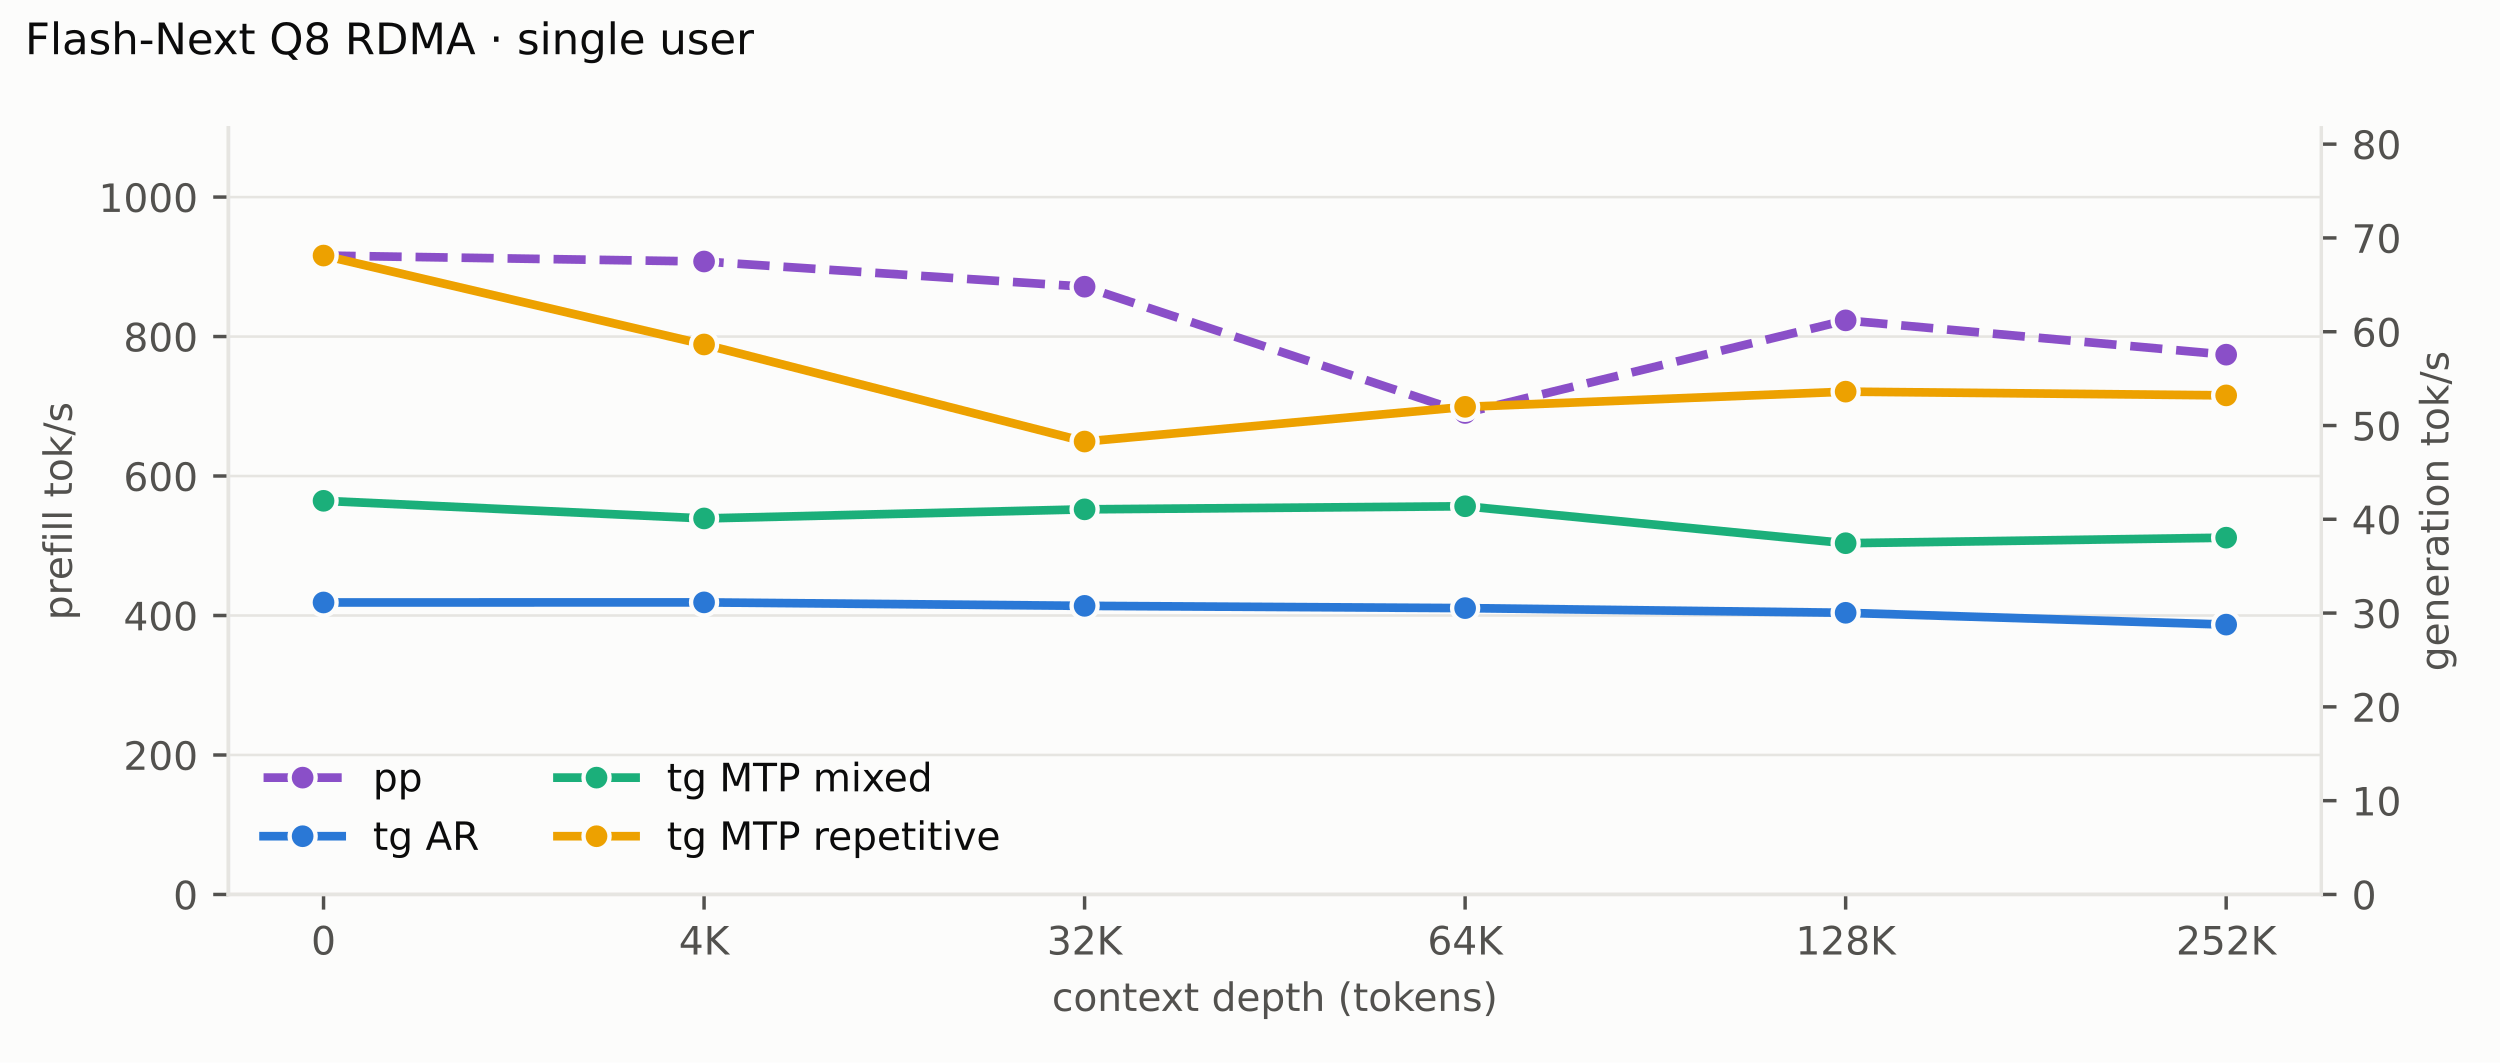
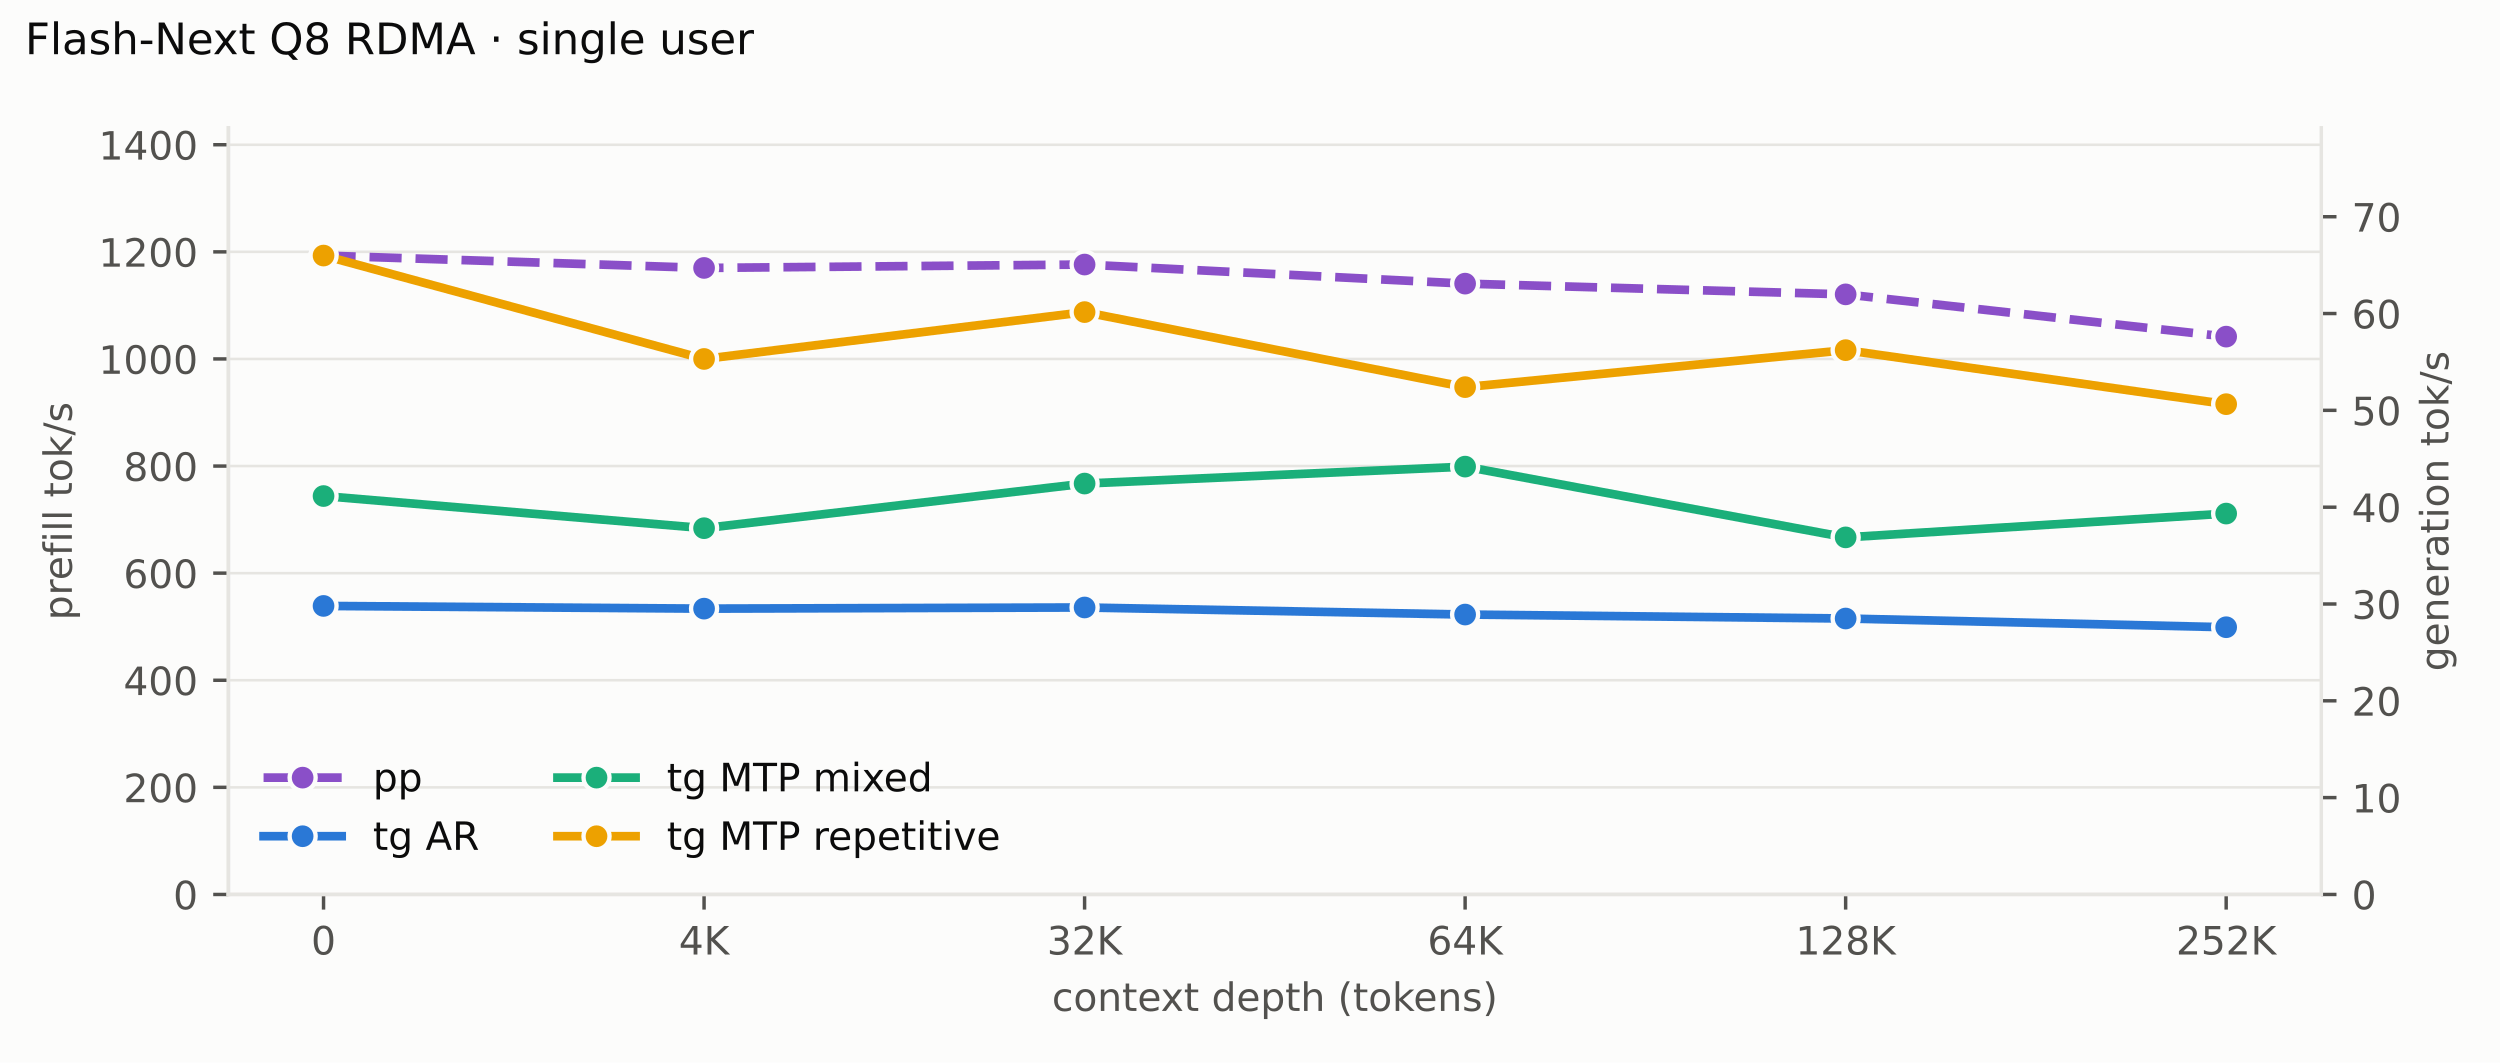
<svg xmlns="http://www.w3.org/2000/svg" xmlns:xlink="http://www.w3.org/1999/xlink" width="576pt" height="244.8pt" viewBox="0 0 576 244.8" version="1.1">
  <defs>
    <style type="text/css">*{stroke-linejoin: round; stroke-linecap: butt}</style>
  </defs>
  <g id="figure_1">
    <g id="patch_1">
      <path d="M 0 244.8 L 576 244.8 L 576 0 L 0 0 z " style="fill: #fcfcfb" />
    </g>
    <g id="axes_1">
      <g id="patch_2">
        <path d="M 52.626 206.079 L 534.827 206.079 L 534.827 29.441 L 52.626 29.441 z " style="fill: #fcfcfb" />
      </g>
      <g id="matplotlib.axis_1">
        <g id="xtick_1">
          <g id="line2d_1">
            <defs>
              <path id="m1ebf051f68" d="M 0 0 L 0 3.5 " style="stroke: #52514e; stroke-width: 0.8" />
            </defs>
            <g>
              <use xlink:href="#m1ebf051f68" x="74.544" y="206.079" style="fill: #52514e; stroke: #52514e; stroke-width: 0.8" />
            </g>
          </g>
          <g id="text_1">
            <text style="font-size: 9px; font-family: 'DejaVu Sans', 'Bitstream Vera Sans', 'Computer Modern Sans Serif', 'Lucida Grande', 'Verdana', 'Geneva', 'Lucid', 'Arial', 'Helvetica', 'Avant Garde', sans-serif; text-anchor: middle; fill: #52514e" x="74.544" y="219.917" transform="rotate(-0 74.54394 219.9172)">0</text>
          </g>
        </g>
        <g id="xtick_2">
          <g id="line2d_2">
            <g>
              <use xlink:href="#m1ebf051f68" x="162.217" y="206.079" style="fill: #52514e; stroke: #52514e; stroke-width: 0.8" />
            </g>
          </g>
          <g id="text_2">
            <text style="font-size: 9px; font-family: 'DejaVu Sans', 'Bitstream Vera Sans', 'Computer Modern Sans Serif', 'Lucida Grande', 'Verdana', 'Geneva', 'Lucid', 'Arial', 'Helvetica', 'Avant Garde', sans-serif; text-anchor: middle; fill: #52514e" x="162.217" y="219.917" transform="rotate(-0 162.2169 219.9172)">4K</text>
          </g>
        </g>
        <g id="xtick_3">
          <g id="line2d_3">
            <g>
              <use xlink:href="#m1ebf051f68" x="249.89" y="206.079" style="fill: #52514e; stroke: #52514e; stroke-width: 0.8" />
            </g>
          </g>
          <g id="text_3">
            <text style="font-size: 9px; font-family: 'DejaVu Sans', 'Bitstream Vera Sans', 'Computer Modern Sans Serif', 'Lucida Grande', 'Verdana', 'Geneva', 'Lucid', 'Arial', 'Helvetica', 'Avant Garde', sans-serif; text-anchor: middle; fill: #52514e" x="249.89" y="219.917" transform="rotate(-0 249.8898 219.9172)">32K</text>
          </g>
        </g>
        <g id="xtick_4">
          <g id="line2d_4">
            <g>
              <use xlink:href="#m1ebf051f68" x="337.563" y="206.079" style="fill: #52514e; stroke: #52514e; stroke-width: 0.8" />
            </g>
          </g>
          <g id="text_4">
            <text style="font-size: 9px; font-family: 'DejaVu Sans', 'Bitstream Vera Sans', 'Computer Modern Sans Serif', 'Lucida Grande', 'Verdana', 'Geneva', 'Lucid', 'Arial', 'Helvetica', 'Avant Garde', sans-serif; text-anchor: middle; fill: #52514e" x="337.563" y="219.917" transform="rotate(-0 337.5627 219.9172)">64K</text>
          </g>
        </g>
        <g id="xtick_5">
          <g id="line2d_5">
            <g>
              <use xlink:href="#m1ebf051f68" x="425.236" y="206.079" style="fill: #52514e; stroke: #52514e; stroke-width: 0.8" />
            </g>
          </g>
          <g id="text_5">
            <text style="font-size: 9px; font-family: 'DejaVu Sans', 'Bitstream Vera Sans', 'Computer Modern Sans Serif', 'Lucida Grande', 'Verdana', 'Geneva', 'Lucid', 'Arial', 'Helvetica', 'Avant Garde', sans-serif; text-anchor: middle; fill: #52514e" x="425.236" y="219.917" transform="rotate(-0 425.2356 219.9172)">128K</text>
          </g>
        </g>
        <g id="xtick_6">
          <g id="line2d_6">
            <g>
              <use xlink:href="#m1ebf051f68" x="512.909" y="206.079" style="fill: #52514e; stroke: #52514e; stroke-width: 0.8" />
            </g>
          </g>
          <g id="text_6">
            <text style="font-size: 9px; font-family: 'DejaVu Sans', 'Bitstream Vera Sans', 'Computer Modern Sans Serif', 'Lucida Grande', 'Verdana', 'Geneva', 'Lucid', 'Arial', 'Helvetica', 'Avant Garde', sans-serif; text-anchor: middle; fill: #52514e" x="512.909" y="219.917" transform="rotate(-0 512.9086 219.9172)">252K</text>
          </g>
        </g>
        <g id="text_7">
          <text style="font-size: 9px; font-family: 'DejaVu Sans', 'Bitstream Vera Sans', 'Computer Modern Sans Serif', 'Lucida Grande', 'Verdana', 'Geneva', 'Lucid', 'Arial', 'Helvetica', 'Avant Garde', sans-serif; text-anchor: middle; fill: #52514e" x="293.726" y="232.918" transform="rotate(-0 293.7262 232.9179)">context depth (tokens)</text>
        </g>
      </g>
      <g id="matplotlib.axis_2">
        <g id="ytick_1">
          <g id="line2d_7">
-             <path d="M 52.626 206.079 L 534.827 206.079 " clip-path="url(#p992c8e643e)" style="fill: none; stroke: #e6e5e1; stroke-width: 0.6; stroke-linecap: square" />
+             <path d="M 52.626 206.079 L 534.827 206.079 " clip-path="url(#p1c8e4bab62)" style="fill: none; stroke: #e6e5e1; stroke-width: 0.6; stroke-linecap: square" />
          </g>
          <g id="line2d_8">
            <defs>
              <path id="m680e5b1e24" d="M 0 0 L -3.5 0 " style="stroke: #52514e; stroke-width: 0.8" />
            </defs>
            <g>
              <use xlink:href="#m680e5b1e24" x="52.626" y="206.079" style="fill: #52514e; stroke: #52514e; stroke-width: 0.8" />
            </g>
          </g>
          <g id="text_8">
            <text style="font-size: 9px; font-family: 'DejaVu Sans', 'Bitstream Vera Sans', 'Computer Modern Sans Serif', 'Lucida Grande', 'Verdana', 'Geneva', 'Lucid', 'Arial', 'Helvetica', 'Avant Garde', sans-serif; text-anchor: end; fill: #52514e" x="45.626" y="209.498" transform="rotate(-0 45.6257 209.4982)">0</text>
          </g>
        </g>
        <g id="ytick_2">
          <g id="line2d_9">
-             <path d="M 52.626 173.945 L 534.827 173.945 " clip-path="url(#p992c8e643e)" style="fill: none; stroke: #e6e5e1; stroke-width: 0.6; stroke-linecap: square" />
+             <path d="M 52.626 181.403 L 534.827 181.403 " clip-path="url(#p1c8e4bab62)" style="fill: none; stroke: #e6e5e1; stroke-width: 0.6; stroke-linecap: square" />
          </g>
          <g id="line2d_10">
            <g>
-               <use xlink:href="#m680e5b1e24" x="52.626" y="173.945" style="fill: #52514e; stroke: #52514e; stroke-width: 0.8" />
+               <use xlink:href="#m680e5b1e24" x="52.626" y="181.403" style="fill: #52514e; stroke: #52514e; stroke-width: 0.8" />
            </g>
          </g>
          <g id="text_9">
-             <text style="font-size: 9px; font-family: 'DejaVu Sans', 'Bitstream Vera Sans', 'Computer Modern Sans Serif', 'Lucida Grande', 'Verdana', 'Geneva', 'Lucid', 'Arial', 'Helvetica', 'Avant Garde', sans-serif; text-anchor: end; fill: #52514e" x="45.626" y="177.364" transform="rotate(-0 45.6257 177.364)">200</text>
+             <text style="font-size: 9px; font-family: 'DejaVu Sans', 'Bitstream Vera Sans', 'Computer Modern Sans Serif', 'Lucida Grande', 'Verdana', 'Geneva', 'Lucid', 'Arial', 'Helvetica', 'Avant Garde', sans-serif; text-anchor: end; fill: #52514e" x="45.626" y="184.822" transform="rotate(-0 45.6257 184.8224)">200</text>
          </g>
        </g>
        <g id="ytick_3">
          <g id="line2d_11">
-             <path d="M 52.626 141.811 L 534.827 141.811 " clip-path="url(#p992c8e643e)" style="fill: none; stroke: #e6e5e1; stroke-width: 0.6; stroke-linecap: square" />
+             <path d="M 52.626 156.728 L 534.827 156.728 " clip-path="url(#p1c8e4bab62)" style="fill: none; stroke: #e6e5e1; stroke-width: 0.6; stroke-linecap: square" />
          </g>
          <g id="line2d_12">
            <g>
-               <use xlink:href="#m680e5b1e24" x="52.626" y="141.811" style="fill: #52514e; stroke: #52514e; stroke-width: 0.8" />
+               <use xlink:href="#m680e5b1e24" x="52.626" y="156.728" style="fill: #52514e; stroke: #52514e; stroke-width: 0.8" />
            </g>
          </g>
          <g id="text_10">
-             <text style="font-size: 9px; font-family: 'DejaVu Sans', 'Bitstream Vera Sans', 'Computer Modern Sans Serif', 'Lucida Grande', 'Verdana', 'Geneva', 'Lucid', 'Arial', 'Helvetica', 'Avant Garde', sans-serif; text-anchor: end; fill: #52514e" x="45.626" y="145.23" transform="rotate(-0 45.6257 145.2298)">400</text>
+             <text style="font-size: 9px; font-family: 'DejaVu Sans', 'Bitstream Vera Sans', 'Computer Modern Sans Serif', 'Lucida Grande', 'Verdana', 'Geneva', 'Lucid', 'Arial', 'Helvetica', 'Avant Garde', sans-serif; text-anchor: end; fill: #52514e" x="45.626" y="160.147" transform="rotate(-0 45.6257 160.1466)">400</text>
          </g>
        </g>
        <g id="ytick_4">
          <g id="line2d_13">
-             <path d="M 52.626 109.677 L 534.827 109.677 " clip-path="url(#p992c8e643e)" style="fill: none; stroke: #e6e5e1; stroke-width: 0.6; stroke-linecap: square" />
+             <path d="M 52.626 132.052 L 534.827 132.052 " clip-path="url(#p1c8e4bab62)" style="fill: none; stroke: #e6e5e1; stroke-width: 0.6; stroke-linecap: square" />
          </g>
          <g id="line2d_14">
            <g>
-               <use xlink:href="#m680e5b1e24" x="52.626" y="109.677" style="fill: #52514e; stroke: #52514e; stroke-width: 0.8" />
+               <use xlink:href="#m680e5b1e24" x="52.626" y="132.052" style="fill: #52514e; stroke: #52514e; stroke-width: 0.8" />
            </g>
          </g>
          <g id="text_11">
-             <text style="font-size: 9px; font-family: 'DejaVu Sans', 'Bitstream Vera Sans', 'Computer Modern Sans Serif', 'Lucida Grande', 'Verdana', 'Geneva', 'Lucid', 'Arial', 'Helvetica', 'Avant Garde', sans-serif; text-anchor: end; fill: #52514e" x="45.626" y="113.096" transform="rotate(-0 45.6257 113.0956)">600</text>
+             <text style="font-size: 9px; font-family: 'DejaVu Sans', 'Bitstream Vera Sans', 'Computer Modern Sans Serif', 'Lucida Grande', 'Verdana', 'Geneva', 'Lucid', 'Arial', 'Helvetica', 'Avant Garde', sans-serif; text-anchor: end; fill: #52514e" x="45.626" y="135.471" transform="rotate(-0 45.6257 135.4707)">600</text>
          </g>
        </g>
        <g id="ytick_5">
          <g id="line2d_15">
-             <path d="M 52.626 77.542 L 534.827 77.542 " clip-path="url(#p992c8e643e)" style="fill: none; stroke: #e6e5e1; stroke-width: 0.6; stroke-linecap: square" />
+             <path d="M 52.626 107.376 L 534.827 107.376 " clip-path="url(#p1c8e4bab62)" style="fill: none; stroke: #e6e5e1; stroke-width: 0.6; stroke-linecap: square" />
          </g>
          <g id="line2d_16">
            <g>
-               <use xlink:href="#m680e5b1e24" x="52.626" y="77.542" style="fill: #52514e; stroke: #52514e; stroke-width: 0.8" />
+               <use xlink:href="#m680e5b1e24" x="52.626" y="107.376" style="fill: #52514e; stroke: #52514e; stroke-width: 0.8" />
            </g>
          </g>
          <g id="text_12">
-             <text style="font-size: 9px; font-family: 'DejaVu Sans', 'Bitstream Vera Sans', 'Computer Modern Sans Serif', 'Lucida Grande', 'Verdana', 'Geneva', 'Lucid', 'Arial', 'Helvetica', 'Avant Garde', sans-serif; text-anchor: end; fill: #52514e" x="45.626" y="80.961" transform="rotate(-0 45.6257 80.96142)">800</text>
+             <text style="font-size: 9px; font-family: 'DejaVu Sans', 'Bitstream Vera Sans', 'Computer Modern Sans Serif', 'Lucida Grande', 'Verdana', 'Geneva', 'Lucid', 'Arial', 'Helvetica', 'Avant Garde', sans-serif; text-anchor: end; fill: #52514e" x="45.626" y="110.795" transform="rotate(-0 45.6257 110.7949)">800</text>
          </g>
        </g>
        <g id="ytick_6">
          <g id="line2d_17">
-             <path d="M 52.626 45.408 L 534.827 45.408 " clip-path="url(#p992c8e643e)" style="fill: none; stroke: #e6e5e1; stroke-width: 0.6; stroke-linecap: square" />
+             <path d="M 52.626 82.7 L 534.827 82.7 " clip-path="url(#p1c8e4bab62)" style="fill: none; stroke: #e6e5e1; stroke-width: 0.6; stroke-linecap: square" />
          </g>
          <g id="line2d_18">
            <g>
-               <use xlink:href="#m680e5b1e24" x="52.626" y="45.408" style="fill: #52514e; stroke: #52514e; stroke-width: 0.8" />
+               <use xlink:href="#m680e5b1e24" x="52.626" y="82.7" style="fill: #52514e; stroke: #52514e; stroke-width: 0.8" />
            </g>
          </g>
          <g id="text_13">
-             <text style="font-size: 9px; font-family: 'DejaVu Sans', 'Bitstream Vera Sans', 'Computer Modern Sans Serif', 'Lucida Grande', 'Verdana', 'Geneva', 'Lucid', 'Arial', 'Helvetica', 'Avant Garde', sans-serif; text-anchor: end; fill: #52514e" x="45.626" y="48.827" transform="rotate(-0 45.6257 48.82721)">1000</text>
-           </g>
-         </g>
-         <g id="text_14">
+             <text style="font-size: 9px; font-family: 'DejaVu Sans', 'Bitstream Vera Sans', 'Computer Modern Sans Serif', 'Lucida Grande', 'Verdana', 'Geneva', 'Lucid', 'Arial', 'Helvetica', 'Avant Garde', sans-serif; text-anchor: end; fill: #52514e" x="45.626" y="86.119" transform="rotate(-0 45.6257 86.11906)">1000</text>
+           </g>
+         </g>
+         <g id="ytick_7">
+           <g id="line2d_19">
+             <path d="M 52.626 58.024 L 534.827 58.024 " clip-path="url(#p1c8e4bab62)" style="fill: none; stroke: #e6e5e1; stroke-width: 0.6; stroke-linecap: square" />
+           </g>
+           <g id="line2d_20">
+             <g>
+               <use xlink:href="#m680e5b1e24" x="52.626" y="58.024" style="fill: #52514e; stroke: #52514e; stroke-width: 0.8" />
+             </g>
+           </g>
+           <g id="text_14">
+             <text style="font-size: 9px; font-family: 'DejaVu Sans', 'Bitstream Vera Sans', 'Computer Modern Sans Serif', 'Lucida Grande', 'Verdana', 'Geneva', 'Lucid', 'Arial', 'Helvetica', 'Avant Garde', sans-serif; text-anchor: end; fill: #52514e" x="45.626" y="61.443" transform="rotate(-0 45.6257 61.44323)">1200</text>
+           </g>
+         </g>
+         <g id="ytick_8">
+           <g id="line2d_21">
+             <path d="M 52.626 33.348 L 534.827 33.348 " clip-path="url(#p1c8e4bab62)" style="fill: none; stroke: #e6e5e1; stroke-width: 0.6; stroke-linecap: square" />
+           </g>
+           <g id="line2d_22">
+             <g>
+               <use xlink:href="#m680e5b1e24" x="52.626" y="33.348" style="fill: #52514e; stroke: #52514e; stroke-width: 0.8" />
+             </g>
+           </g>
+           <g id="text_15">
+             <text style="font-size: 9px; font-family: 'DejaVu Sans', 'Bitstream Vera Sans', 'Computer Modern Sans Serif', 'Lucida Grande', 'Verdana', 'Geneva', 'Lucid', 'Arial', 'Helvetica', 'Avant Garde', sans-serif; text-anchor: end; fill: #52514e" x="45.626" y="36.767" transform="rotate(-0 45.6257 36.76739)">1400</text>
+           </g>
+         </g>
+         <g id="text_16">
          <text style="font-size: 9px; font-family: 'DejaVu Sans', 'Bitstream Vera Sans', 'Computer Modern Sans Serif', 'Lucida Grande', 'Verdana', 'Geneva', 'Lucid', 'Arial', 'Helvetica', 'Avant Garde', sans-serif; text-anchor: middle; fill: #52514e" x="16.559" y="117.76" transform="rotate(-90 16.55859 117.76)">prefill tok/s</text>
        </g>
      </g>
-       <g id="line2d_19">
-         <path d="M 74.544 58.881 L 162.217 60.251 L 249.89 66.056 L 337.563 95.149 L 425.236 73.813 L 512.909 81.717 " clip-path="url(#p992c8e643e)" style="fill: none; stroke-dasharray: 7.4,3.2; stroke-dashoffset: 0; stroke: #8a4fc8; stroke-width: 2" />
+       <g id="line2d_23">
+         <path d="M 74.544 58.881 L 162.217 61.733 L 249.89 60.952 L 337.563 65.349 L 425.236 67.822 L 512.909 77.559 " clip-path="url(#p1c8e4bab62)" style="fill: none; stroke-dasharray: 7.4,3.2; stroke-dashoffset: 0; stroke: #8a4fc8; stroke-width: 2" />
        <defs>
          <path id="m92508c45fb" d="M 0 3 C 0.796 3 1.559 2.684 2.121 2.121 C 2.684 1.559 3 0.796 3 0 C 3 -0.796 2.684 -1.559 2.121 -2.121 C 1.559 -2.684 0.796 -3 0 -3 C -0.796 -3 -1.559 -2.684 -2.121 -2.121 C -2.684 -1.559 -3 -0.796 -3 0 C -3 0.796 -2.684 1.559 -2.121 2.121 C -1.559 2.684 -0.796 3 0 3 z " style="stroke: #fcfcfb" />
        </defs>
-         <g clip-path="url(#p992c8e643e)">
+         <g clip-path="url(#p1c8e4bab62)">
          <use xlink:href="#m92508c45fb" x="74.544" y="58.881" style="fill: #8a4fc8; stroke: #fcfcfb" />
-           <use xlink:href="#m92508c45fb" x="162.217" y="60.251" style="fill: #8a4fc8; stroke: #fcfcfb" />
-           <use xlink:href="#m92508c45fb" x="249.89" y="66.056" style="fill: #8a4fc8; stroke: #fcfcfb" />
-           <use xlink:href="#m92508c45fb" x="337.563" y="95.149" style="fill: #8a4fc8; stroke: #fcfcfb" />
-           <use xlink:href="#m92508c45fb" x="425.236" y="73.813" style="fill: #8a4fc8; stroke: #fcfcfb" />
-           <use xlink:href="#m92508c45fb" x="512.909" y="81.717" style="fill: #8a4fc8; stroke: #fcfcfb" />
+           <use xlink:href="#m92508c45fb" x="162.217" y="61.733" style="fill: #8a4fc8; stroke: #fcfcfb" />
+           <use xlink:href="#m92508c45fb" x="249.89" y="60.952" style="fill: #8a4fc8; stroke: #fcfcfb" />
+           <use xlink:href="#m92508c45fb" x="337.563" y="65.349" style="fill: #8a4fc8; stroke: #fcfcfb" />
+           <use xlink:href="#m92508c45fb" x="425.236" y="67.822" style="fill: #8a4fc8; stroke: #fcfcfb" />
+           <use xlink:href="#m92508c45fb" x="512.909" y="77.559" style="fill: #8a4fc8; stroke: #fcfcfb" />
        </g>
      </g>
      <g id="patch_3">
        <path d="M 52.626 206.079 L 52.626 29.441 " style="fill: none; stroke: #e6e5e1; stroke-width: 0.8; stroke-linejoin: miter; stroke-linecap: square" />
      </g>
      <g id="patch_4">
        <path d="M 52.626 206.079 L 534.827 206.079 " style="fill: none; stroke: #e6e5e1; stroke-width: 0.8; stroke-linejoin: miter; stroke-linecap: square" />
      </g>
      <g id="legend_1">
-         <g id="line2d_20">
+         <g id="line2d_24">
          <path d="M 60.726 179.166 L 69.726 179.166 L 78.726 179.166 " style="fill: none; stroke-dasharray: 7.4,3.2; stroke-dashoffset: 0; stroke: #8a4fc8; stroke-width: 2" />
          <g>
            <use xlink:href="#m92508c45fb" x="69.726" y="179.166" style="fill: #8a4fc8; stroke: #fcfcfb" />
          </g>
        </g>
-         <g id="text_15">
+         <g id="text_17">
          <text style="font-size: 9px; font-family: 'DejaVu Sans', 'Bitstream Vera Sans', 'Computer Modern Sans Serif', 'Lucida Grande', 'Verdana', 'Geneva', 'Lucid', 'Arial', 'Helvetica', 'Avant Garde', sans-serif; text-anchor: start; fill: #0b0b0b" x="85.926" y="182.316" transform="rotate(-0 85.9257 182.3165)">pp</text>
        </g>
-         <g id="line2d_21">
+         <g id="line2d_25">
          <path d="M 60.726 192.667 L 69.726 192.667 L 78.726 192.667 " style="fill: none; stroke: #2a78d6; stroke-width: 2; stroke-linecap: square" />
          <defs>
            <path id="m91930ba968" d="M 0 3 C 0.796 3 1.559 2.684 2.121 2.121 C 2.684 1.559 3 0.796 3 0 C 3 -0.796 2.684 -1.559 2.121 -2.121 C 1.559 -2.684 0.796 -3 0 -3 C -0.796 -3 -1.559 -2.684 -2.121 -2.121 C -2.684 -1.559 -3 -0.796 -3 0 C -3 0.796 -2.684 1.559 -2.121 2.121 C -1.559 2.684 -0.796 3 0 3 z " style="stroke: #fcfcfb" />
          </defs>
          <g>
            <use xlink:href="#m91930ba968" x="69.726" y="192.667" style="fill: #2a78d6; stroke: #fcfcfb" />
          </g>
        </g>
-         <g id="text_16">
+         <g id="text_18">
          <text style="font-size: 9px; font-family: 'DejaVu Sans', 'Bitstream Vera Sans', 'Computer Modern Sans Serif', 'Lucida Grande', 'Verdana', 'Geneva', 'Lucid', 'Arial', 'Helvetica', 'Avant Garde', sans-serif; text-anchor: start; fill: #0b0b0b" x="85.926" y="195.817" transform="rotate(-0 85.9257 195.8172)">tg AR</text>
        </g>
-         <g id="line2d_22">
+         <g id="line2d_26">
          <path d="M 128.438 179.166 L 137.438 179.166 L 146.438 179.166 " style="fill: none; stroke: #1baf7a; stroke-width: 2; stroke-linecap: square" />
          <defs>
            <path id="m52f97da8ad" d="M 0 3 C 0.796 3 1.559 2.684 2.121 2.121 C 2.684 1.559 3 0.796 3 0 C 3 -0.796 2.684 -1.559 2.121 -2.121 C 1.559 -2.684 0.796 -3 0 -3 C -0.796 -3 -1.559 -2.684 -2.121 -2.121 C -2.684 -1.559 -3 -0.796 -3 0 C -3 0.796 -2.684 1.559 -2.121 2.121 C -1.559 2.684 -0.796 3 0 3 z " style="stroke: #fcfcfb" />
          </defs>
          <g>
            <use xlink:href="#m52f97da8ad" x="137.438" y="179.166" style="fill: #1baf7a; stroke: #fcfcfb" />
          </g>
        </g>
-         <g id="text_17">
+         <g id="text_19">
          <text style="font-size: 9px; font-family: 'DejaVu Sans', 'Bitstream Vera Sans', 'Computer Modern Sans Serif', 'Lucida Grande', 'Verdana', 'Geneva', 'Lucid', 'Arial', 'Helvetica', 'Avant Garde', sans-serif; text-anchor: start; fill: #0b0b0b" x="153.638" y="182.316" transform="rotate(-0 153.638 182.3165)">tg MTP mixed</text>
        </g>
-         <g id="line2d_23">
+         <g id="line2d_27">
          <path d="M 128.438 192.667 L 137.438 192.667 L 146.438 192.667 " style="fill: none; stroke: #eda100; stroke-width: 2; stroke-linecap: square" />
          <defs>
            <path id="mb9ac056d34" d="M 0 3 C 0.796 3 1.559 2.684 2.121 2.121 C 2.684 1.559 3 0.796 3 0 C 3 -0.796 2.684 -1.559 2.121 -2.121 C 1.559 -2.684 0.796 -3 0 -3 C -0.796 -3 -1.559 -2.684 -2.121 -2.121 C -2.684 -1.559 -3 -0.796 -3 0 C -3 0.796 -2.684 1.559 -2.121 2.121 C -1.559 2.684 -0.796 3 0 3 z " style="stroke: #fcfcfb" />
          </defs>
          <g>
            <use xlink:href="#mb9ac056d34" x="137.438" y="192.667" style="fill: #eda100; stroke: #fcfcfb" />
          </g>
        </g>
-         <g id="text_18">
+         <g id="text_20">
          <text style="font-size: 9px; font-family: 'DejaVu Sans', 'Bitstream Vera Sans', 'Computer Modern Sans Serif', 'Lucida Grande', 'Verdana', 'Geneva', 'Lucid', 'Arial', 'Helvetica', 'Avant Garde', sans-serif; text-anchor: start; fill: #0b0b0b" x="153.638" y="195.817" transform="rotate(-0 153.638 195.8172)">tg MTP repetitive</text>
        </g>
      </g>
    </g>
    <g id="axes_2">
      <g id="matplotlib.axis_3">
-         <g id="ytick_7">
-           <g id="line2d_24">
+         <g id="ytick_9">
+           <g id="line2d_28">
            <defs>
              <path id="m785927a59f" d="M 0 0 L 3.5 0 " style="stroke: #52514e; stroke-width: 0.8" />
            </defs>
            <g>
              <use xlink:href="#m785927a59f" x="534.827" y="206.079" style="fill: #52514e; stroke: #52514e; stroke-width: 0.8" />
            </g>
          </g>
-           <g id="text_19">
+           <g id="text_21">
            <text style="font-size: 9px; font-family: 'DejaVu Sans', 'Bitstream Vera Sans', 'Computer Modern Sans Serif', 'Lucida Grande', 'Verdana', 'Geneva', 'Lucid', 'Arial', 'Helvetica', 'Avant Garde', sans-serif; text-anchor: start; fill: #52514e" x="541.827" y="209.498" transform="rotate(-0 541.8268 209.4982)">0</text>
          </g>
        </g>
-         <g id="ytick_8">
-           <g id="line2d_25">
-             <g>
-               <use xlink:href="#m785927a59f" x="534.827" y="184.471" style="fill: #52514e; stroke: #52514e; stroke-width: 0.8" />
-             </g>
-           </g>
-           <g id="text_20">
-             <text style="font-size: 9px; font-family: 'DejaVu Sans', 'Bitstream Vera Sans', 'Computer Modern Sans Serif', 'Lucida Grande', 'Verdana', 'Geneva', 'Lucid', 'Arial', 'Helvetica', 'Avant Garde', sans-serif; text-anchor: start; fill: #52514e" x="541.827" y="187.889" transform="rotate(-0 541.8268 187.8895)">10</text>
-           </g>
-         </g>
-         <g id="ytick_9">
-           <g id="line2d_26">
-             <g>
-               <use xlink:href="#m785927a59f" x="534.827" y="162.862" style="fill: #52514e; stroke: #52514e; stroke-width: 0.8" />
-             </g>
-           </g>
-           <g id="text_21">
-             <text style="font-size: 9px; font-family: 'DejaVu Sans', 'Bitstream Vera Sans', 'Computer Modern Sans Serif', 'Lucida Grande', 'Verdana', 'Geneva', 'Lucid', 'Arial', 'Helvetica', 'Avant Garde', sans-serif; text-anchor: start; fill: #52514e" x="541.827" y="166.281" transform="rotate(-0 541.8268 166.2808)">20</text>
-           </g>
-         </g>
        <g id="ytick_10">
-           <g id="line2d_27">
-             <g>
-               <use xlink:href="#m785927a59f" x="534.827" y="141.253" style="fill: #52514e; stroke: #52514e; stroke-width: 0.8" />
+           <g id="line2d_29">
+             <g>
+               <use xlink:href="#m785927a59f" x="534.827" y="183.773" style="fill: #52514e; stroke: #52514e; stroke-width: 0.8" />
            </g>
          </g>
          <g id="text_22">
-             <text style="font-size: 9px; font-family: 'DejaVu Sans', 'Bitstream Vera Sans', 'Computer Modern Sans Serif', 'Lucida Grande', 'Verdana', 'Geneva', 'Lucid', 'Arial', 'Helvetica', 'Avant Garde', sans-serif; text-anchor: start; fill: #52514e" x="541.827" y="144.672" transform="rotate(-0 541.8268 144.672)">30</text>
+             <text style="font-size: 9px; font-family: 'DejaVu Sans', 'Bitstream Vera Sans', 'Computer Modern Sans Serif', 'Lucida Grande', 'Verdana', 'Geneva', 'Lucid', 'Arial', 'Helvetica', 'Avant Garde', sans-serif; text-anchor: start; fill: #52514e" x="541.827" y="187.192" transform="rotate(-0 541.8268 187.192)">10</text>
          </g>
        </g>
        <g id="ytick_11">
-           <g id="line2d_28">
-             <g>
-               <use xlink:href="#m785927a59f" x="534.827" y="119.644" style="fill: #52514e; stroke: #52514e; stroke-width: 0.8" />
+           <g id="line2d_30">
+             <g>
+               <use xlink:href="#m785927a59f" x="534.827" y="161.467" style="fill: #52514e; stroke: #52514e; stroke-width: 0.8" />
            </g>
          </g>
          <g id="text_23">
-             <text style="font-size: 9px; font-family: 'DejaVu Sans', 'Bitstream Vera Sans', 'Computer Modern Sans Serif', 'Lucida Grande', 'Verdana', 'Geneva', 'Lucid', 'Arial', 'Helvetica', 'Avant Garde', sans-serif; text-anchor: start; fill: #52514e" x="541.827" y="123.063" transform="rotate(-0 541.8268 123.0633)">40</text>
+             <text style="font-size: 9px; font-family: 'DejaVu Sans', 'Bitstream Vera Sans', 'Computer Modern Sans Serif', 'Lucida Grande', 'Verdana', 'Geneva', 'Lucid', 'Arial', 'Helvetica', 'Avant Garde', sans-serif; text-anchor: start; fill: #52514e" x="541.827" y="164.886" transform="rotate(-0 541.8268 164.8858)">20</text>
          </g>
        </g>
        <g id="ytick_12">
-           <g id="line2d_29">
-             <g>
-               <use xlink:href="#m785927a59f" x="534.827" y="98.036" style="fill: #52514e; stroke: #52514e; stroke-width: 0.8" />
+           <g id="line2d_31">
+             <g>
+               <use xlink:href="#m785927a59f" x="534.827" y="139.161" style="fill: #52514e; stroke: #52514e; stroke-width: 0.8" />
            </g>
          </g>
          <g id="text_24">
-             <text style="font-size: 9px; font-family: 'DejaVu Sans', 'Bitstream Vera Sans', 'Computer Modern Sans Serif', 'Lucida Grande', 'Verdana', 'Geneva', 'Lucid', 'Arial', 'Helvetica', 'Avant Garde', sans-serif; text-anchor: start; fill: #52514e" x="541.827" y="101.455" transform="rotate(-0 541.8268 101.4545)">50</text>
+             <text style="font-size: 9px; font-family: 'DejaVu Sans', 'Bitstream Vera Sans', 'Computer Modern Sans Serif', 'Lucida Grande', 'Verdana', 'Geneva', 'Lucid', 'Arial', 'Helvetica', 'Avant Garde', sans-serif; text-anchor: start; fill: #52514e" x="541.827" y="142.58" transform="rotate(-0 541.8268 142.5796)">30</text>
          </g>
        </g>
        <g id="ytick_13">
-           <g id="line2d_30">
-             <g>
-               <use xlink:href="#m785927a59f" x="534.827" y="76.427" style="fill: #52514e; stroke: #52514e; stroke-width: 0.8" />
+           <g id="line2d_32">
+             <g>
+               <use xlink:href="#m785927a59f" x="534.827" y="116.854" style="fill: #52514e; stroke: #52514e; stroke-width: 0.8" />
            </g>
          </g>
          <g id="text_25">
-             <text style="font-size: 9px; font-family: 'DejaVu Sans', 'Bitstream Vera Sans', 'Computer Modern Sans Serif', 'Lucida Grande', 'Verdana', 'Geneva', 'Lucid', 'Arial', 'Helvetica', 'Avant Garde', sans-serif; text-anchor: start; fill: #52514e" x="541.827" y="79.846" transform="rotate(-0 541.8268 79.84578)">60</text>
+             <text style="font-size: 9px; font-family: 'DejaVu Sans', 'Bitstream Vera Sans', 'Computer Modern Sans Serif', 'Lucida Grande', 'Verdana', 'Geneva', 'Lucid', 'Arial', 'Helvetica', 'Avant Garde', sans-serif; text-anchor: start; fill: #52514e" x="541.827" y="120.273" transform="rotate(-0 541.8268 120.2734)">40</text>
          </g>
        </g>
        <g id="ytick_14">
-           <g id="line2d_31">
-             <g>
-               <use xlink:href="#m785927a59f" x="534.827" y="54.818" style="fill: #52514e; stroke: #52514e; stroke-width: 0.8" />
+           <g id="line2d_33">
+             <g>
+               <use xlink:href="#m785927a59f" x="534.827" y="94.548" style="fill: #52514e; stroke: #52514e; stroke-width: 0.8" />
            </g>
          </g>
          <g id="text_26">
-             <text style="font-size: 9px; font-family: 'DejaVu Sans', 'Bitstream Vera Sans', 'Computer Modern Sans Serif', 'Lucida Grande', 'Verdana', 'Geneva', 'Lucid', 'Arial', 'Helvetica', 'Avant Garde', sans-serif; text-anchor: start; fill: #52514e" x="541.827" y="58.237" transform="rotate(-0 541.8268 58.23703)">70</text>
+             <text style="font-size: 9px; font-family: 'DejaVu Sans', 'Bitstream Vera Sans', 'Computer Modern Sans Serif', 'Lucida Grande', 'Verdana', 'Geneva', 'Lucid', 'Arial', 'Helvetica', 'Avant Garde', sans-serif; text-anchor: start; fill: #52514e" x="541.827" y="97.967" transform="rotate(-0 541.8268 97.96713)">50</text>
          </g>
        </g>
        <g id="ytick_15">
-           <g id="line2d_32">
-             <g>
-               <use xlink:href="#m785927a59f" x="534.827" y="33.209" style="fill: #52514e; stroke: #52514e; stroke-width: 0.8" />
+           <g id="line2d_34">
+             <g>
+               <use xlink:href="#m785927a59f" x="534.827" y="72.242" style="fill: #52514e; stroke: #52514e; stroke-width: 0.8" />
            </g>
          </g>
          <g id="text_27">
-             <text style="font-size: 9px; font-family: 'DejaVu Sans', 'Bitstream Vera Sans', 'Computer Modern Sans Serif', 'Lucida Grande', 'Verdana', 'Geneva', 'Lucid', 'Arial', 'Helvetica', 'Avant Garde', sans-serif; text-anchor: start; fill: #52514e" x="541.827" y="36.628" transform="rotate(-0 541.8268 36.62829)">80</text>
-           </g>
-         </g>
-         <g id="text_28">
+             <text style="font-size: 9px; font-family: 'DejaVu Sans', 'Bitstream Vera Sans', 'Computer Modern Sans Serif', 'Lucida Grande', 'Verdana', 'Geneva', 'Lucid', 'Arial', 'Helvetica', 'Avant Garde', sans-serif; text-anchor: start; fill: #52514e" x="541.827" y="75.661" transform="rotate(-0 541.8268 75.66091)">60</text>
+           </g>
+         </g>
+         <g id="ytick_16">
+           <g id="line2d_35">
+             <g>
+               <use xlink:href="#m785927a59f" x="534.827" y="49.936" style="fill: #52514e; stroke: #52514e; stroke-width: 0.8" />
+             </g>
+           </g>
+           <g id="text_28">
+             <text style="font-size: 9px; font-family: 'DejaVu Sans', 'Bitstream Vera Sans', 'Computer Modern Sans Serif', 'Lucida Grande', 'Verdana', 'Geneva', 'Lucid', 'Arial', 'Helvetica', 'Avant Garde', sans-serif; text-anchor: start; fill: #52514e" x="541.827" y="53.355" transform="rotate(-0 541.8268 53.35468)">70</text>
+           </g>
+         </g>
+         <g id="text_29">
          <text style="font-size: 9px; font-family: 'DejaVu Sans', 'Bitstream Vera Sans', 'Computer Modern Sans Serif', 'Lucida Grande', 'Verdana', 'Geneva', 'Lucid', 'Arial', 'Helvetica', 'Avant Garde', sans-serif; text-anchor: middle; fill: #52514e" x="564.118" y="117.76" transform="rotate(-90 564.1179 117.76)">generation tok/s</text>
        </g>
      </g>
-       <g id="line2d_33">
-         <path d="M 74.544 138.811 L 162.217 138.79 L 249.89 139.589 L 337.563 140.108 L 425.236 141.188 L 512.909 143.911 " clip-path="url(#p992c8e643e)" style="fill: none; stroke: #2a78d6; stroke-width: 2; stroke-linecap: square" />
-         <g clip-path="url(#p992c8e643e)">
-           <use xlink:href="#m91930ba968" x="74.544" y="138.811" style="fill: #2a78d6; stroke: #fcfcfb" />
-           <use xlink:href="#m91930ba968" x="162.217" y="138.79" style="fill: #2a78d6; stroke: #fcfcfb" />
-           <use xlink:href="#m91930ba968" x="249.89" y="139.589" style="fill: #2a78d6; stroke: #fcfcfb" />
-           <use xlink:href="#m91930ba968" x="337.563" y="140.108" style="fill: #2a78d6; stroke: #fcfcfb" />
-           <use xlink:href="#m91930ba968" x="425.236" y="141.188" style="fill: #2a78d6; stroke: #fcfcfb" />
-           <use xlink:href="#m91930ba968" x="512.909" y="143.911" style="fill: #2a78d6; stroke: #fcfcfb" />
-         </g>
-       </g>
-       <g id="line2d_34">
-         <path d="M 74.544 115.387 L 162.217 119.45 L 249.89 117.354 L 337.563 116.641 L 425.236 125.155 L 512.909 123.88 " clip-path="url(#p992c8e643e)" style="fill: none; stroke: #1baf7a; stroke-width: 2; stroke-linecap: square" />
-         <g clip-path="url(#p992c8e643e)">
-           <use xlink:href="#m52f97da8ad" x="74.544" y="115.387" style="fill: #1baf7a; stroke: #fcfcfb" />
-           <use xlink:href="#m52f97da8ad" x="162.217" y="119.45" style="fill: #1baf7a; stroke: #fcfcfb" />
-           <use xlink:href="#m52f97da8ad" x="249.89" y="117.354" style="fill: #1baf7a; stroke: #fcfcfb" />
-           <use xlink:href="#m52f97da8ad" x="337.563" y="116.641" style="fill: #1baf7a; stroke: #fcfcfb" />
-           <use xlink:href="#m52f97da8ad" x="425.236" y="125.155" style="fill: #1baf7a; stroke: #fcfcfb" />
-           <use xlink:href="#m52f97da8ad" x="512.909" y="123.88" style="fill: #1baf7a; stroke: #fcfcfb" />
-         </g>
-       </g>
-       <g id="line2d_35">
-         <path d="M 74.544 58.881 L 162.217 79.366 L 249.89 101.731 L 337.563 93.735 L 425.236 90.235 L 512.909 91.099 " clip-path="url(#p992c8e643e)" style="fill: none; stroke: #eda100; stroke-width: 2; stroke-linecap: square" />
-         <g clip-path="url(#p992c8e643e)">
+       <g id="line2d_36">
+         <path d="M 74.544 139.607 L 162.217 140.231 L 249.89 139.964 L 337.563 141.592 L 425.236 142.507 L 512.909 144.514 " clip-path="url(#p1c8e4bab62)" style="fill: none; stroke: #2a78d6; stroke-width: 2; stroke-linecap: square" />
+         <g clip-path="url(#p1c8e4bab62)">
+           <use xlink:href="#m91930ba968" x="74.544" y="139.607" style="fill: #2a78d6; stroke: #fcfcfb" />
+           <use xlink:href="#m91930ba968" x="162.217" y="140.231" style="fill: #2a78d6; stroke: #fcfcfb" />
+           <use xlink:href="#m91930ba968" x="249.89" y="139.964" style="fill: #2a78d6; stroke: #fcfcfb" />
+           <use xlink:href="#m91930ba968" x="337.563" y="141.592" style="fill: #2a78d6; stroke: #fcfcfb" />
+           <use xlink:href="#m91930ba968" x="425.236" y="142.507" style="fill: #2a78d6; stroke: #fcfcfb" />
+           <use xlink:href="#m91930ba968" x="512.909" y="144.514" style="fill: #2a78d6; stroke: #fcfcfb" />
+         </g>
+       </g>
+       <g id="line2d_37">
+         <path d="M 74.544 114.289 L 162.217 121.695 L 249.89 111.412 L 337.563 107.508 L 425.236 123.814 L 512.909 118.327 " clip-path="url(#p1c8e4bab62)" style="fill: none; stroke: #1baf7a; stroke-width: 2; stroke-linecap: square" />
+         <g clip-path="url(#p1c8e4bab62)">
+           <use xlink:href="#m52f97da8ad" x="74.544" y="114.289" style="fill: #1baf7a; stroke: #fcfcfb" />
+           <use xlink:href="#m52f97da8ad" x="162.217" y="121.695" style="fill: #1baf7a; stroke: #fcfcfb" />
+           <use xlink:href="#m52f97da8ad" x="249.89" y="111.412" style="fill: #1baf7a; stroke: #fcfcfb" />
+           <use xlink:href="#m52f97da8ad" x="337.563" y="107.508" style="fill: #1baf7a; stroke: #fcfcfb" />
+           <use xlink:href="#m52f97da8ad" x="425.236" y="123.814" style="fill: #1baf7a; stroke: #fcfcfb" />
+           <use xlink:href="#m52f97da8ad" x="512.909" y="118.327" style="fill: #1baf7a; stroke: #fcfcfb" />
+         </g>
+       </g>
+       <g id="line2d_38">
+         <path d="M 74.544 58.881 L 162.217 82.704 L 249.89 71.907 L 337.563 89.195 L 425.236 80.674 L 512.909 93.121 " clip-path="url(#p1c8e4bab62)" style="fill: none; stroke: #eda100; stroke-width: 2; stroke-linecap: square" />
+         <g clip-path="url(#p1c8e4bab62)">
          <use xlink:href="#mb9ac056d34" x="74.544" y="58.881" style="fill: #eda100; stroke: #fcfcfb" />
-           <use xlink:href="#mb9ac056d34" x="162.217" y="79.366" style="fill: #eda100; stroke: #fcfcfb" />
-           <use xlink:href="#mb9ac056d34" x="249.89" y="101.731" style="fill: #eda100; stroke: #fcfcfb" />
-           <use xlink:href="#mb9ac056d34" x="337.563" y="93.735" style="fill: #eda100; stroke: #fcfcfb" />
-           <use xlink:href="#mb9ac056d34" x="425.236" y="90.235" style="fill: #eda100; stroke: #fcfcfb" />
-           <use xlink:href="#mb9ac056d34" x="512.909" y="91.099" style="fill: #eda100; stroke: #fcfcfb" />
+           <use xlink:href="#mb9ac056d34" x="162.217" y="82.704" style="fill: #eda100; stroke: #fcfcfb" />
+           <use xlink:href="#mb9ac056d34" x="249.89" y="71.907" style="fill: #eda100; stroke: #fcfcfb" />
+           <use xlink:href="#mb9ac056d34" x="337.563" y="89.195" style="fill: #eda100; stroke: #fcfcfb" />
+           <use xlink:href="#mb9ac056d34" x="425.236" y="80.674" style="fill: #eda100; stroke: #fcfcfb" />
+           <use xlink:href="#mb9ac056d34" x="512.909" y="93.121" style="fill: #eda100; stroke: #fcfcfb" />
        </g>
      </g>
      <g id="patch_5">
        <path d="M 52.626 206.079 L 52.626 29.441 " style="fill: none; stroke: #e6e5e1; stroke-width: 0.8; stroke-linejoin: miter; stroke-linecap: square" />
      </g>
      <g id="patch_6">
        <path d="M 534.827 206.079 L 534.827 29.441 " style="fill: none; stroke: #e6e5e1; stroke-width: 0.8; stroke-linejoin: miter; stroke-linecap: square" />
      </g>
      <g id="patch_7">
        <path d="M 52.626 206.079 L 534.827 206.079 " style="fill: none; stroke: #e6e5e1; stroke-width: 0.8; stroke-linejoin: miter; stroke-linecap: square" />
      </g>
    </g>
-     <g id="text_29">
+     <g id="text_30">
      <text style="font-size: 10px; font-family: 'DejaVu Sans', 'Bitstream Vera Sans', 'Computer Modern Sans Serif', 'Lucida Grande', 'Verdana', 'Geneva', 'Lucid', 'Arial', 'Helvetica', 'Avant Garde', sans-serif; text-anchor: start; fill: #0b0b0b" x="5.76" y="12.494" transform="rotate(-0 5.76 12.49444)">Flash-Next Q8 RDMA · single user</text>
    </g>
  </g>
  <defs>
-     <clipPath id="p992c8e643e">
+     <clipPath id="p1c8e4bab62">
      <rect x="52.626" y="29.441" width="482.201" height="176.639" />
    </clipPath>
  </defs>
</svg>
